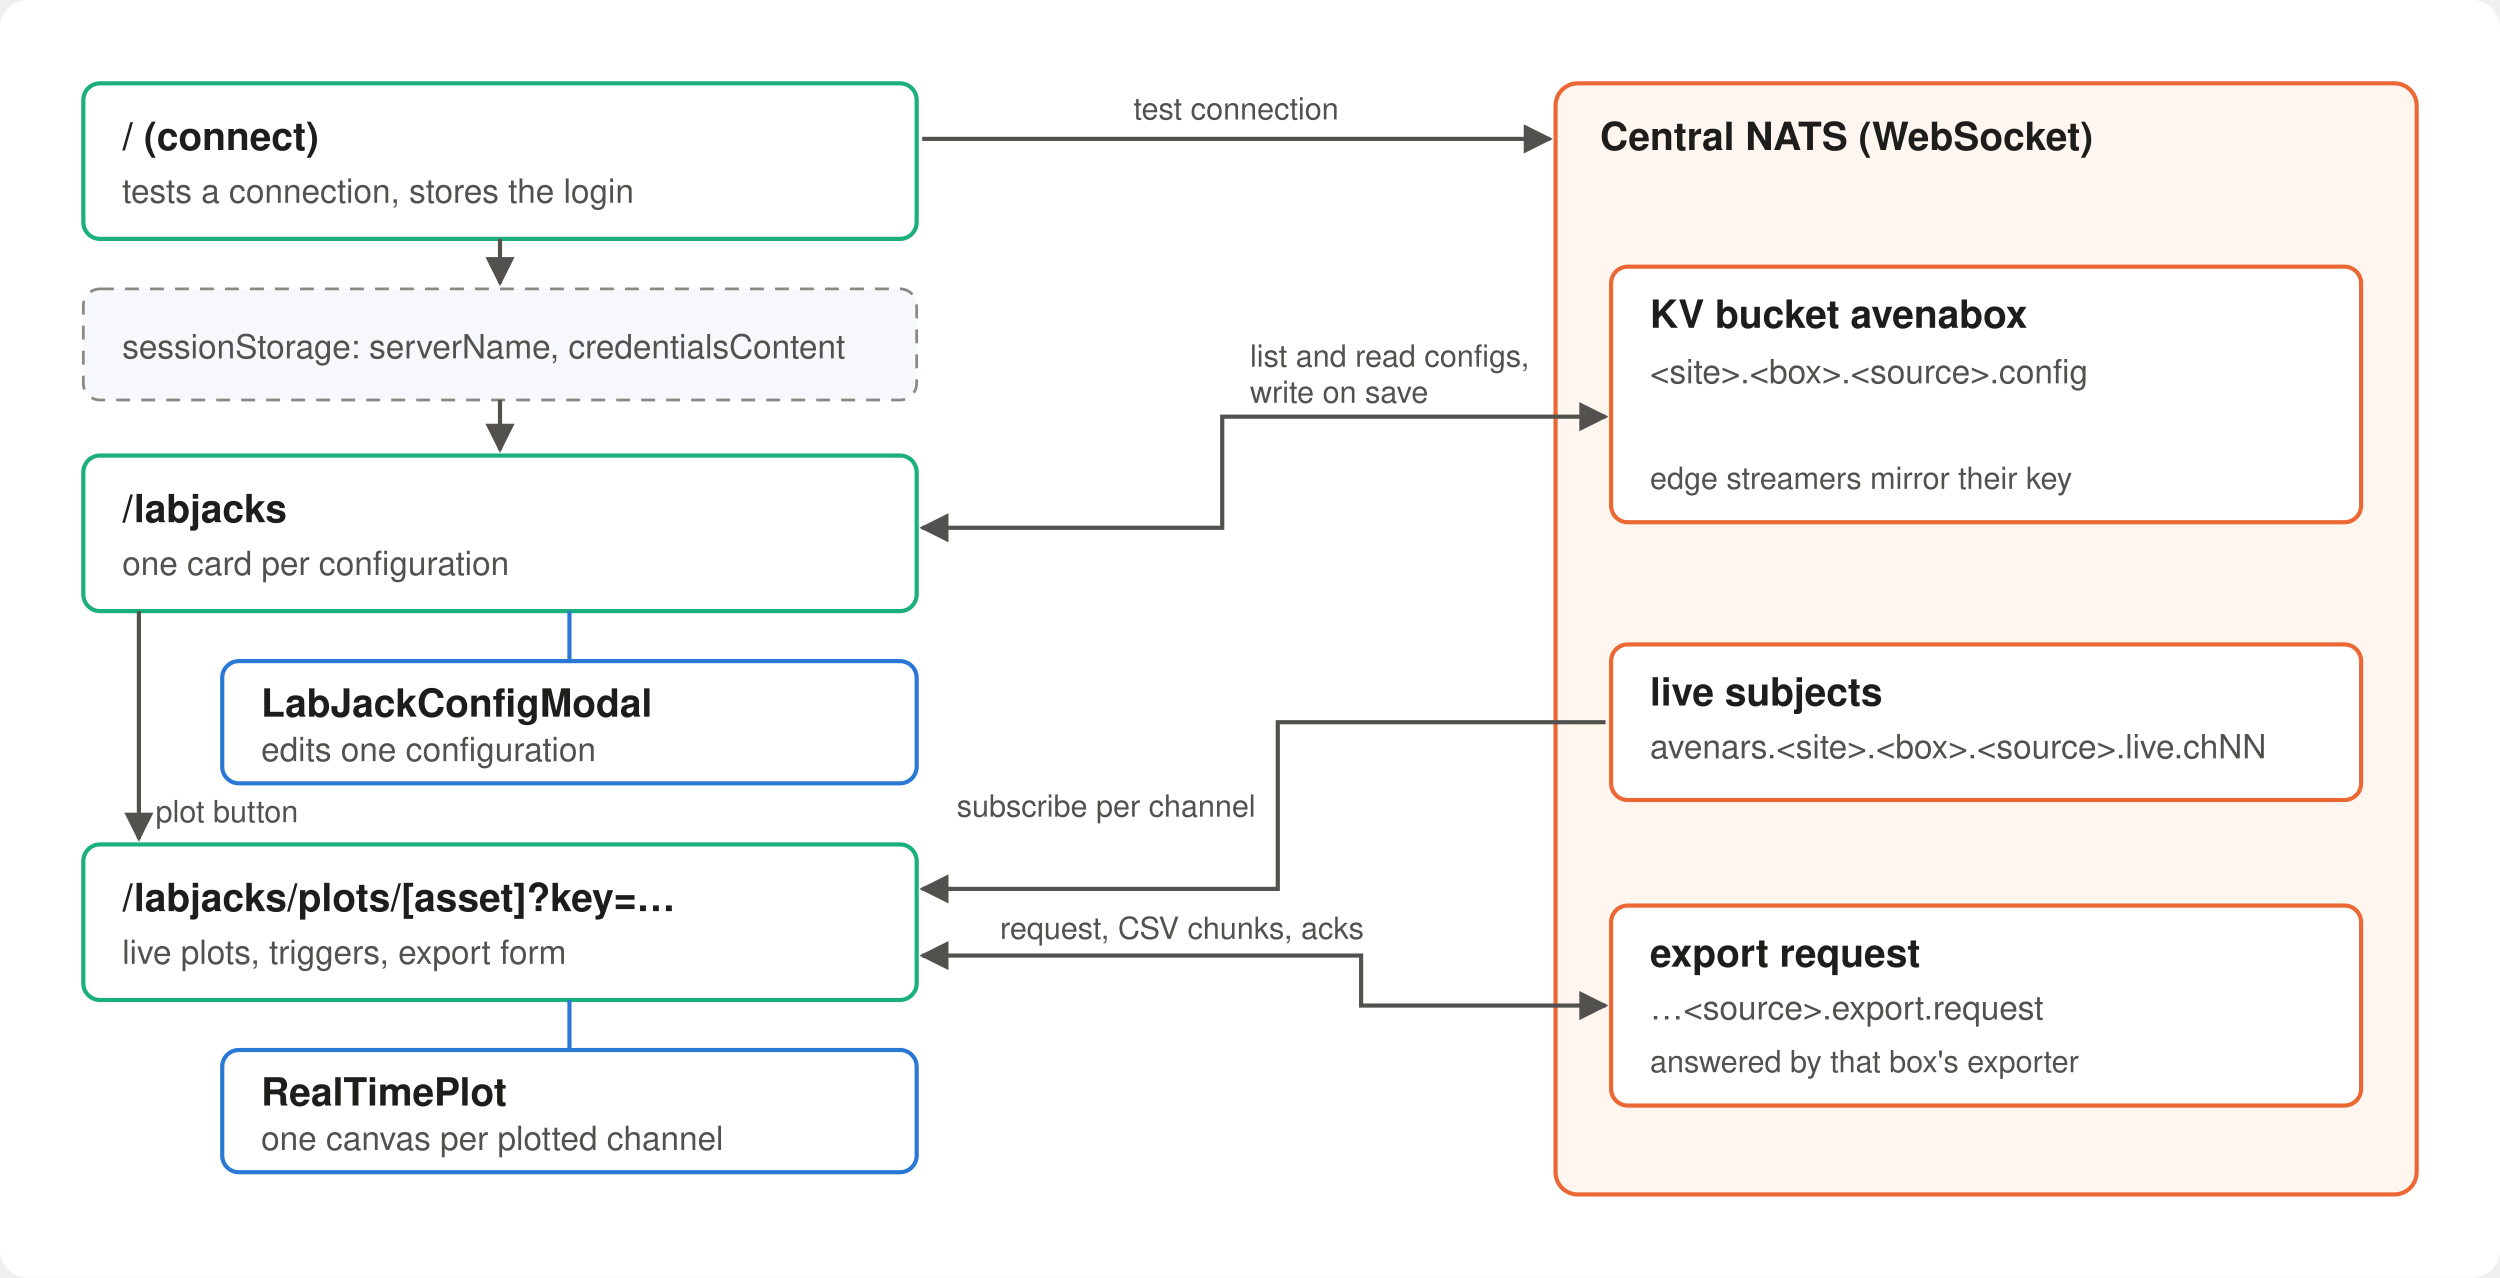
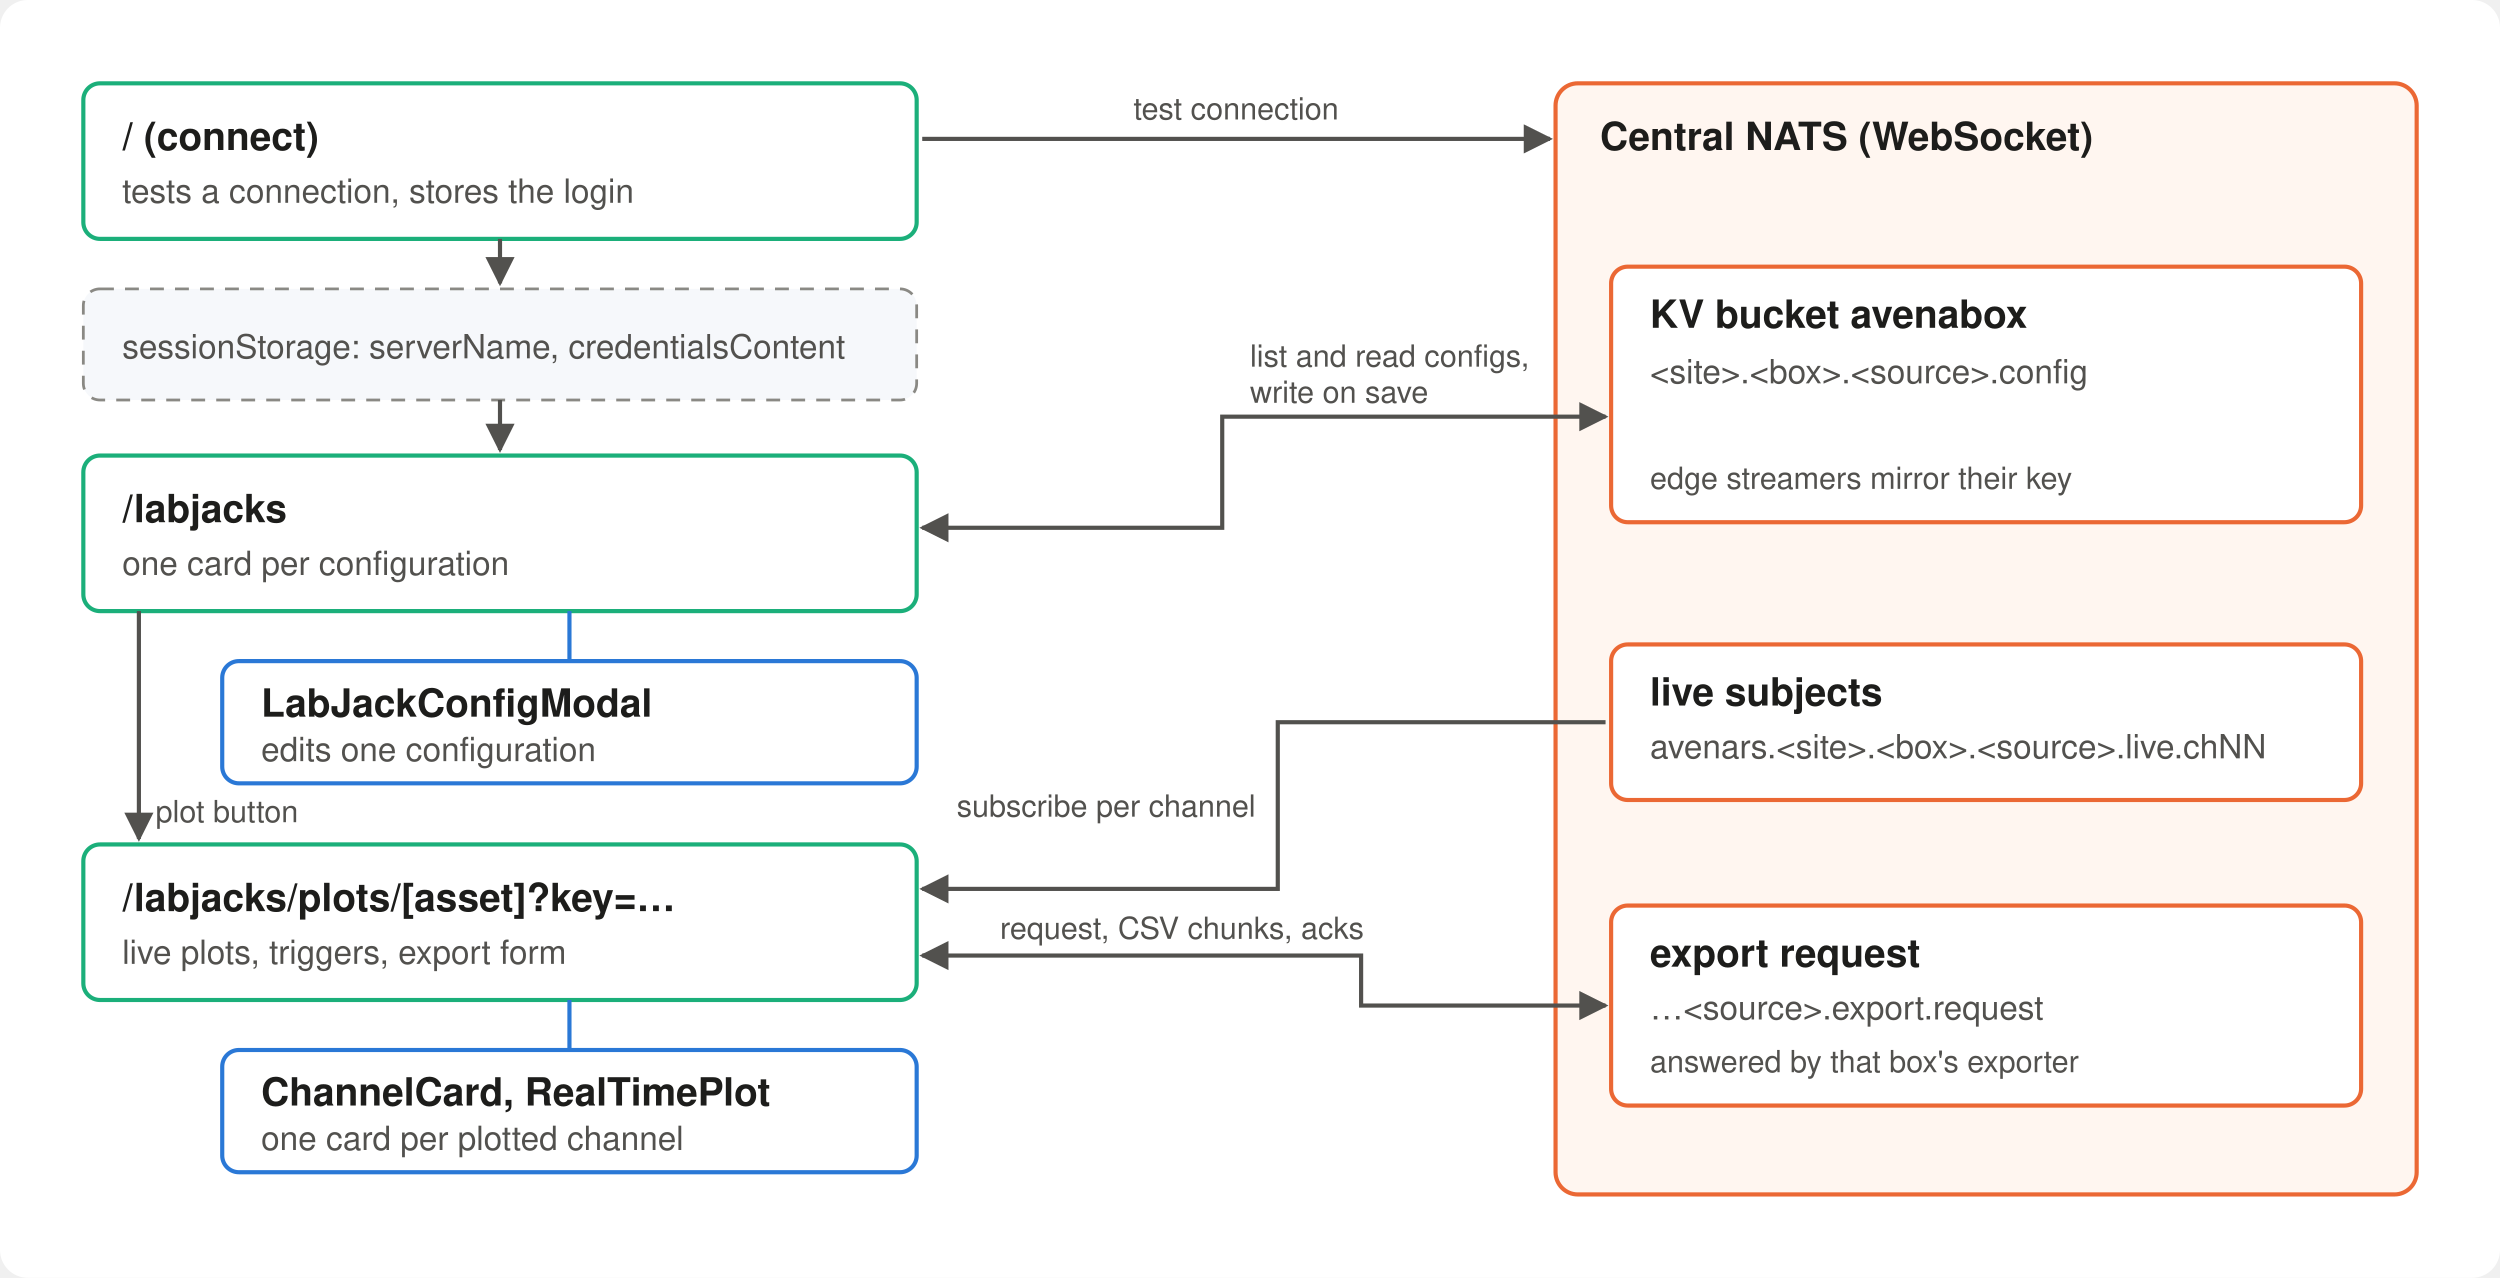
<svg xmlns="http://www.w3.org/2000/svg" viewBox="0 0 900 460" width="900" height="460" font-family="-apple-system, 'Segoe UI', Helvetica, Arial, sans-serif" role="img" aria-labelledby="t d">
  <defs>
    <marker id="a" viewBox="0 0 10 10" refX="9" refY="5" markerWidth="7" markerHeight="7" orient="auto-start-reverse">
      <path d="M0,0 L10,5 L0,10 z" fill="#52514e" />
    </marker>
  </defs>
  <style>
    .t { font-size: 14px; font-weight: 600; fill: #1d1d1b; }
    .s { font-size: 12px; fill: #52514e; }
    .l { font-size: 11px; fill: #52514e; }
    .page { fill: #ffffff; stroke: #1baf7a; stroke-width: 1.5; }
    .comp { fill: #ffffff; stroke: #2a78d6; stroke-width: 1.5; }
    .ln { stroke: #52514e; stroke-width: 1.5; fill: none; }
  </style>
  <rect x="0" y="0" width="900" height="460" rx="10" fill="#ffffff" />
  <rect class="page" x="30" y="30" width="300" height="56" rx="6" />
  <text class="t" x="44" y="54">/  (connect)</text>
  <text class="s" x="44" y="73">tests a connection, stores the login</text>
  <rect x="30" y="104" width="300" height="40" rx="6" fill="#f6f8fb" stroke="#8a8984" stroke-dasharray="5 4" />
  <text class="s" x="44" y="129">sessionStorage: serverName, credentialsContent</text>
  <rect class="page" x="30" y="164" width="300" height="56" rx="6" />
  <text class="t" x="44" y="188">/labjacks</text>
  <text class="s" x="44" y="207">one card per configuration</text>
  <rect class="comp" x="80" y="238" width="250" height="44" rx="6" />
  <text class="t" x="94" y="258">LabJackConfigModal</text>
  <text class="s" x="94" y="274">edits one configuration</text>
  <rect class="page" x="30" y="304" width="300" height="56" rx="6" />
  <text class="t" x="44" y="328">/labjacks/plots/[asset]?key=…</text>
  <text class="s" x="44" y="347">live plots, triggers, export form</text>
  <rect class="comp" x="80" y="378" width="250" height="44" rx="6" />
-   <text class="t" x="94" y="398">RealTimePlot</text>
-   <text class="s" x="94" y="414">one canvas per plotted channel</text>
+   <text class="t" x="94" y="398">ChannelCard, RealTimePlot</text>
+   <text class="s" x="94" y="414">one card per plotted channel</text>
  <line class="ln" x1="180" y1="86" x2="180" y2="102" marker-end="url(#a)" />
  <line class="ln" x1="180" y1="144" x2="180" y2="162" marker-end="url(#a)" />
  <line class="ln" x1="50" y1="220" x2="50" y2="302" marker-end="url(#a)" />
  <text class="l" x="56" y="296">plot button</text>
  <line x1="205" y1="220" x2="205" y2="238" stroke="#2a78d6" stroke-width="1.5" />
  <line x1="205" y1="360" x2="205" y2="378" stroke="#2a78d6" stroke-width="1.5" />
  <rect x="560" y="30" width="310" height="400" rx="8" fill="#fff6f0" stroke="#eb6834" stroke-width="1.5" />
  <text class="t" x="576" y="54">Central NATS (WebSocket)</text>
  <rect x="580" y="96" width="270" height="92" rx="6" fill="#ffffff" stroke="#eb6834" stroke-width="1.5" />
  <text class="t" x="594" y="118">KV bucket avenabox</text>
  <text class="s" x="594" y="138">&lt;site&gt;.&lt;box&gt;.&lt;source&gt;.config</text>
  <text class="l" x="594" y="176">edge streamers mirror their key</text>
  <rect x="580" y="232" width="270" height="56" rx="6" fill="#ffffff" stroke="#eb6834" stroke-width="1.5" />
  <text class="t" x="594" y="254">live subjects</text>
  <text class="s" x="594" y="273">avenars.&lt;site&gt;.&lt;box&gt;.&lt;source&gt;.live.chNN</text>
  <rect x="580" y="326" width="270" height="72" rx="6" fill="#ffffff" stroke="#eb6834" stroke-width="1.5" />
  <text class="t" x="594" y="348">export request</text>
  <text class="s" x="594" y="367">…&lt;source&gt;.export.request</text>
  <text class="l" x="594" y="386">answered by that box's exporter</text>
  <line class="ln" x1="332" y1="50" x2="558" y2="50" marker-end="url(#a)" />
  <text class="l" x="445" y="43" text-anchor="middle">test connection</text>
  <polyline class="ln" points="332,190 440,190 440,150 578,150" marker-start="url(#a)" marker-end="url(#a)" />
  <text class="l" x="450" y="132">list and read configs,</text>
  <text class="l" x="450" y="145">write on save</text>
  <polyline class="ln" points="578,260 460,260 460,320 332,320" marker-end="url(#a)" />
  <text class="l" x="452" y="294" text-anchor="end">subscribe per channel</text>
  <polyline class="ln" points="332,344 490,344 490,362 578,362" marker-start="url(#a)" marker-end="url(#a)" />
  <text class="l" x="360" y="338">request, CSV chunks, acks</text>
</svg>
